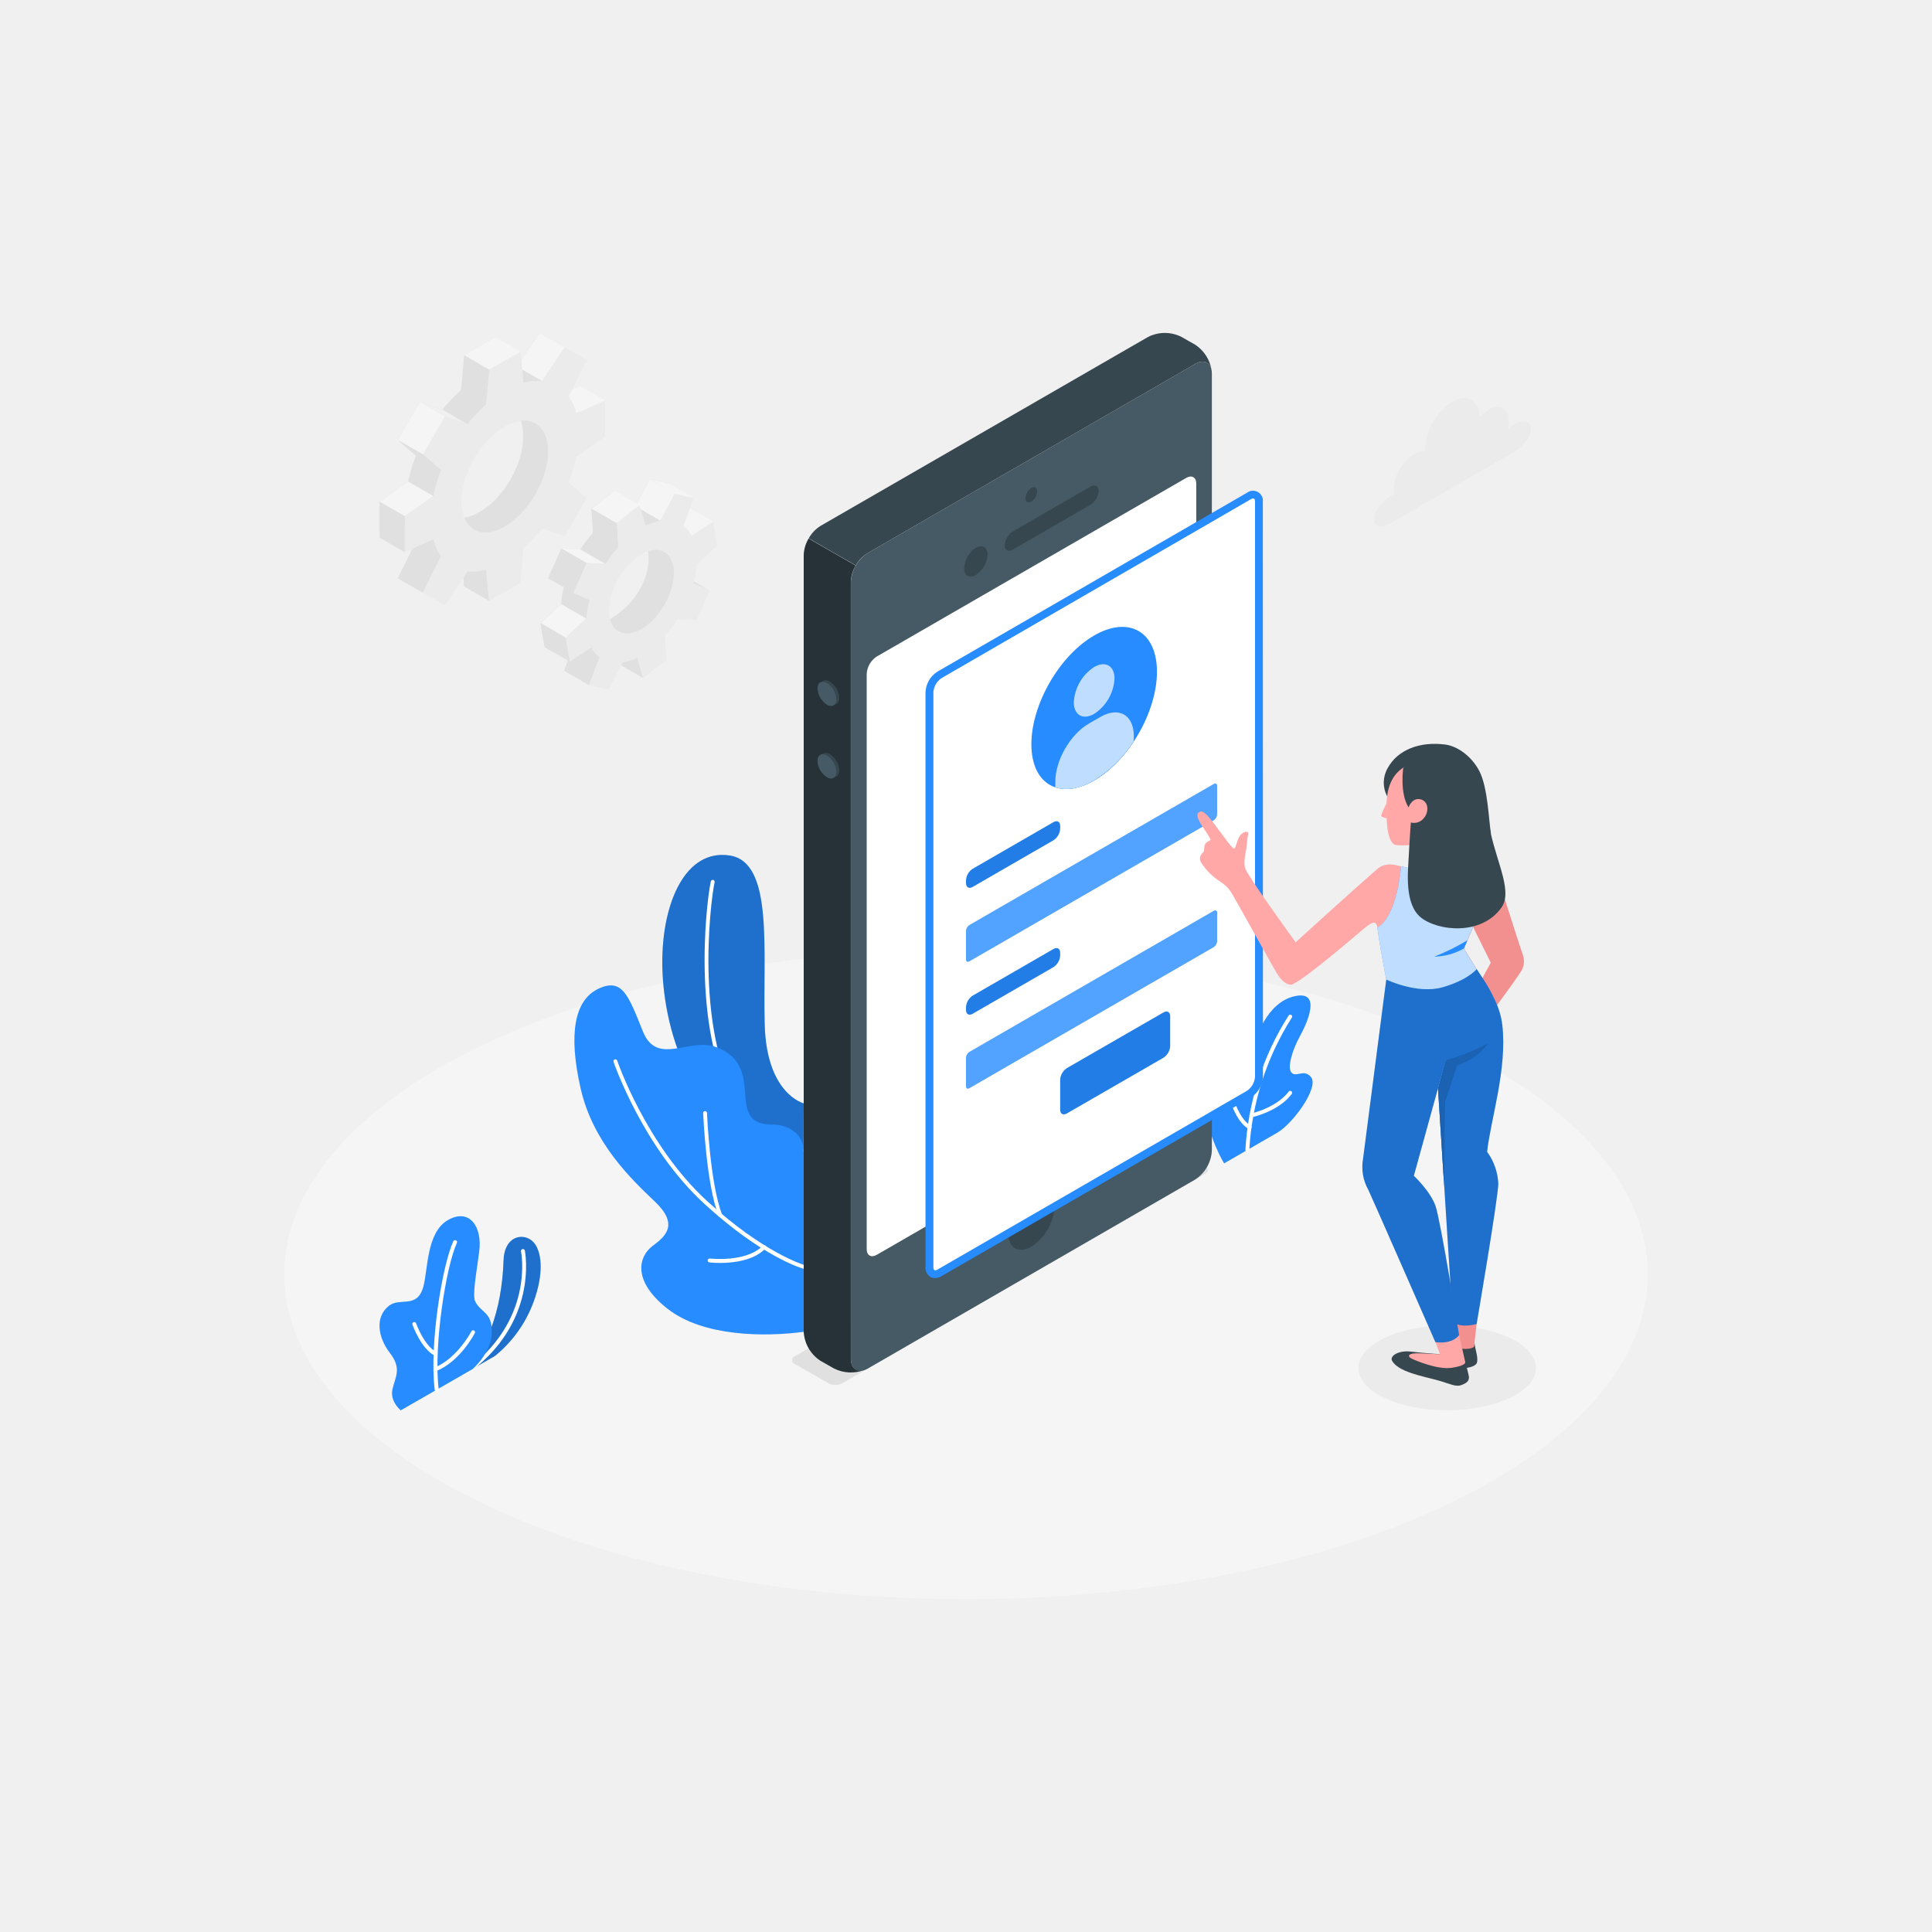
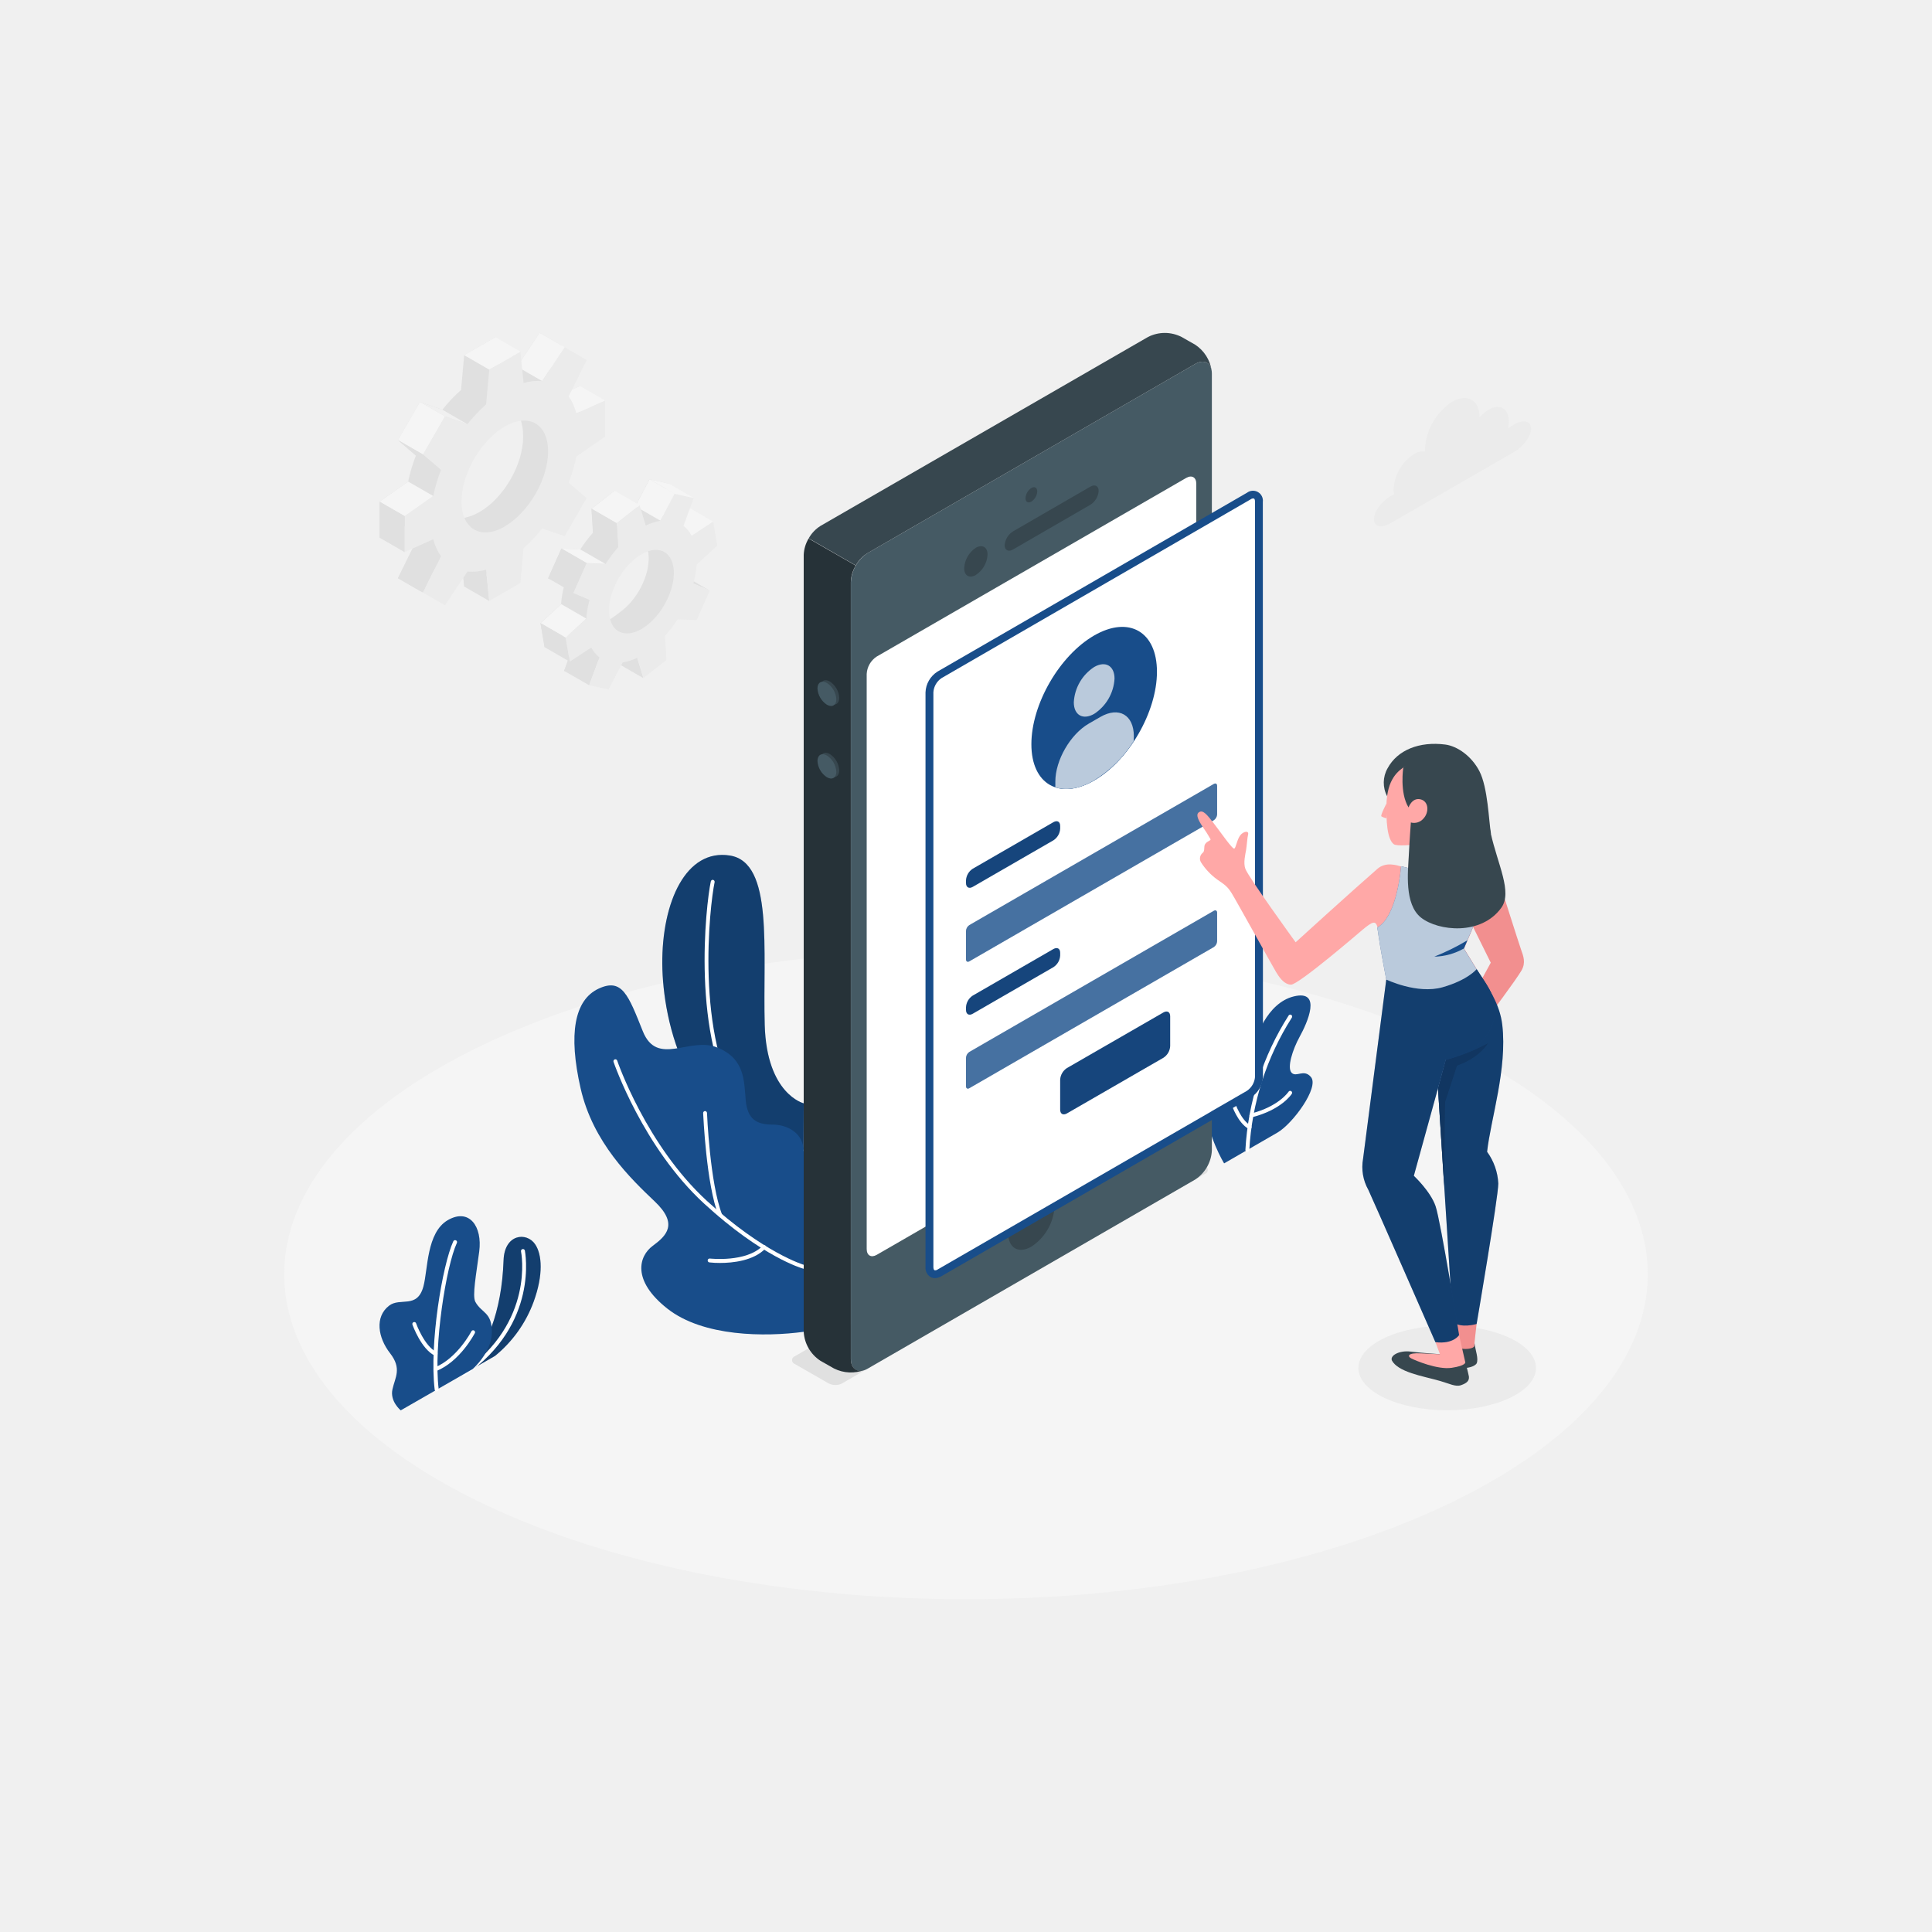
<svg xmlns="http://www.w3.org/2000/svg" viewBox="0 0 500 500">
  <g id="freepik--Floor--inject-66">
    <path d="M125.23,389.24c68.91,32.84,180.63,32.85,249.54,0s68.9-86.09,0-118.93-180.63-32.84-249.54,0S56.33,356.4,125.23,389.24Z" style="fill:#f5f5f5" />
  </g>
  <g id="freepik--Shadow--inject-66">
    <ellipse cx="374.53" cy="354.02" rx="22.98" ry="10.95" style="fill:#ebebeb" />
  </g>
  <g id="freepik--Plants--inject-66">
-     <path d="M120,355.59l8.13-4.69a32.54,32.54,0,0,0,10-14.07c2.51-6.92,2.16-12.18.36-14.82-2.21-3.25-7.94-2.68-8.17,4.16C129.84,339.65,125.91,349,120,355.59Z" style="fill:#268CFF" />
+     <path d="M120,355.59l8.13-4.69a32.54,32.54,0,0,0,10-14.07c2.51-6.92,2.16-12.18.36-14.82-2.21-3.25-7.94-2.68-8.17,4.16C129.84,339.65,125.91,349,120,355.59Z" style="fill:#184d8a" />
    <path d="M120,355.59l8.13-4.69a32.54,32.54,0,0,0,10-14.07c2.51-6.92,2.16-12.18.36-14.82-2.21-3.25-7.94-2.68-8.17,4.16C129.84,339.65,125.91,349,120,355.59Z" style="opacity:0.2" />
    <path d="M120,356.09a.5.5,0,0,1-.28-.91c18.8-13,15.16-31.13,15.12-31.31a.5.5,0,1,1,1-.21c0,.19,3.84,18.94-15.52,32.34A.52.52,0,0,1,120,356.09Z" style="fill:#fff" />
-     <path d="M103.71,365s-2.83-2.3-2.15-5.42,2.51-5.36-.62-9.38-4-9.38-.26-12.28c2.85-2.25,7.3.93,8.9-5,1.18-4.34.78-13.95,6.31-17.15s9,1.62,8.13,8.14c-.76,5.83-1.84,11.44-1,13,1.62,3,4.39,2.59,4.26,8.07-.11,5.1-4.94,9.32-4.94,9.32Z" style="fill:#268CFF" />
+     <path d="M103.71,365s-2.83-2.3-2.15-5.42,2.51-5.36-.62-9.38-4-9.38-.26-12.28c2.85-2.25,7.3.93,8.9-5,1.18-4.34.78-13.95,6.31-17.15s9,1.62,8.13,8.14c-.76,5.83-1.84,11.44-1,13,1.62,3,4.39,2.59,4.26,8.07-.11,5.1-4.94,9.32-4.94,9.32Z" style="fill:#184d8a" />
    <path d="M113,360.11a.51.51,0,0,1-.5-.44c-1.43-11.85,2-32.31,4.8-38.39A.5.5,0,0,1,118,321a.49.49,0,0,1,.24.66c-2.77,6-6.08,26.52-4.71,37.85a.5.5,0,0,1-.44.55Z" style="fill:#fff" />
    <path d="M112.73,350.88a.42.42,0,0,1-.22-.05c-3.47-1.69-5.67-7.72-5.76-8a.5.5,0,1,1,.94-.34c0,.06,2.15,5.9,5.26,7.41a.5.5,0,0,1-.22.95Z" style="fill:#fff" />
    <path d="M112.67,354.88a.49.49,0,0,1-.46-.32.5.5,0,0,1,.27-.65c5.84-2.34,9.48-9.29,9.52-9.37a.5.5,0,0,1,.89.46c-.16.3-3.85,7.36-10,9.84A.43.43,0,0,1,112.67,354.88Z" style="fill:#fff" />
-     <path d="M316.8,301.08S312.43,294,312,286.31s1.26-10.89,3.58-11.81,2.5,1.91,3.69,3.58,3.62.72,4.52-4.49,4.18-14,11-15.71c7.5-1.86,3.48,6.94,1.59,10.37s-3.35,8.11-2.11,9.38,3.17-1.08,5,1.1c2.23,2.63-4.7,12.1-8.68,14.39Z" style="fill:#268CFF" />
+     <path d="M316.8,301.08S312.43,294,312,286.31s1.26-10.89,3.58-11.81,2.5,1.91,3.69,3.58,3.62.72,4.52-4.49,4.18-14,11-15.71c7.5-1.86,3.48,6.94,1.59,10.37s-3.35,8.11-2.11,9.38,3.17-1.08,5,1.1c2.23,2.63-4.7,12.1-8.68,14.39Z" style="fill:#184d8a" />
    <path d="M322.79,298.11h0a.5.5,0,0,1-.48-.52,72,72,0,0,1,11.2-34.8.49.49,0,0,1,.7-.11.5.5,0,0,1,.11.69,71.08,71.08,0,0,0-11,34.27A.5.5,0,0,1,322.79,298.11Z" style="fill:#fff" />
    <path d="M323.36,292.2a.53.53,0,0,1-.24-.06c-2.8-1.55-4.35-6.15-4.41-6.34a.5.5,0,0,1,.31-.64.5.5,0,0,1,.63.32s1.5,4.43,4,5.78a.51.51,0,0,1,.19.68A.49.49,0,0,1,323.36,292.2Z" style="fill:#fff" />
    <path d="M323.85,289.17a.5.5,0,0,1-.48-.38.49.49,0,0,1,.36-.6c7.22-1.83,9.72-5.61,9.74-5.65a.5.5,0,0,1,.85.54c-.11.17-2.71,4.14-10.34,6.08Z" style="fill:#fff" />
-     <path d="M208,285.54s-9.59-2.34-10.09-20.3c-.53-19.38,2.35-42-9-43.83s-17.65,12-17.51,28.15c.13,14.14,5.83,44.84,36.56,50.86Z" style="fill:#268CFF" />
+     <path d="M208,285.54s-9.59-2.34-10.09-20.3c-.53-19.38,2.35-42-9-43.83s-17.65,12-17.51,28.15c.13,14.14,5.83,44.84,36.56,50.86Z" style="fill:#184d8a" />
    <path d="M208,285.54s-9.59-2.34-10.09-20.3c-.53-19.38,2.35-42-9-43.83s-17.65,12-17.51,28.15c.13,14.14,5.83,44.84,36.56,50.86Z" style="opacity:0.2" />
    <path d="M208,298.58h-.09c-6.91-1.26-12.54-5.07-16.73-11.31-12.42-18.53-8.51-53.13-7.22-59.17a.51.51,0,0,1,.59-.39.52.52,0,0,1,.39.6c-1.27,6-5.16,40.16,7.07,58.4a24.12,24.12,0,0,0,16.08,10.88.5.5,0,0,1,.4.59A.49.49,0,0,1,208,298.58Z" style="fill:#fff" />
-     <path d="M208,344.67c-9.91,1.34-26,1.32-35.29-6s-7.35-13.62-3.78-16.25,6.67-5.63.53-11.47-16-15.22-19.2-29.29-1.62-22.87,4.66-25.8c6.09-2.84,7.7,1.68,11.43,11s12.12,1.33,19.3,4.24,6.89,8.67,7.34,13.62,2.82,6.32,6.89,6.32,8.12,2.34,8.12,7Z" style="fill:#268CFF" />
+     <path d="M208,344.67c-9.91,1.34-26,1.32-35.29-6s-7.35-13.62-3.78-16.25,6.67-5.63.53-11.47-16-15.22-19.2-29.29-1.62-22.87,4.66-25.8c6.09-2.84,7.7,1.68,11.43,11s12.12,1.33,19.3,4.24,6.89,8.67,7.34,13.62,2.82,6.32,6.89,6.32,8.12,2.34,8.12,7Z" style="fill:#184d8a" />
    <path d="M208,328.33a.3.3,0,0,1-.13,0c-.43-.12-10.68-3.1-25.61-16.81-15.9-14.6-23.4-36.5-23.48-36.72a.51.51,0,0,1,.32-.63.5.5,0,0,1,.63.31c.07.22,7.5,21.88,23.21,36.3,14.72,13.53,25.09,16.56,25.2,16.59a.5.5,0,0,1,.34.62A.49.49,0,0,1,208,328.33Z" style="fill:#fff" />
    <path d="M186.43,315a.48.48,0,0,1-.46-.32c-3.21-8.24-3.94-25.87-4-26.62a.51.51,0,0,1,.48-.52.53.53,0,0,1,.52.48c0,.18.75,18.21,3.9,26.3a.5.5,0,0,1-.29.65A.52.52,0,0,1,186.43,315Z" style="fill:#fff" />
    <path d="M186.35,326.85a23.62,23.62,0,0,1-2.76-.14.5.5,0,1,1,.12-1c.09,0,9.4,1.06,13.67-3.29a.5.5,0,1,1,.71.7C195,326.31,189.61,326.85,186.35,326.85Z" style="fill:#fff" />
  </g>
  <g id="freepik--Gear--inject-66">
    <path d="M179.15,137.49l-1.08-6.23-5.56,3.66a7.71,7.71,0,0,0-2.11-2.57l2.66-7.2-5-1.11-3.66,7a13.63,13.63,0,0,0-3.81,1.24L159,127l-5.94,4.67.39,6.2a33.37,33.37,0,0,0-3.28,4.34l-4.9-.25-3.44,7.71,4.21,1.8a24.68,24.68,0,0,0-.83,4.88l-5.35,4.92,1.07,6.24,5.57-3.66a7.56,7.56,0,0,0,2.11,2.56L146,173.62l5,1.1,5.24-5.1c1.21-.19.91-2.47,2.23-3.12l1.59,5.26,5.93-4.66-.15-2.44c1.2-1.34,5.74-4.29,6.72-5.83l1.23-2,3.44-7.71-1.6-2.9-1.78-3.78ZM161,158c-4.56,3.58-6,4.37-6.77-.42s1.84-12.07,6.4-15.66,6.3-3.84,7.12.94S165.57,154.46,161,158Z" style="fill:#e0e0e0" />
    <polygon points="168.1 124.04 174.59 127.78 170.93 134.76 164.44 131.02 168.1 124.04" style="fill:#f5f5f5" />
    <polygon points="184.56 135 179 138.66 172.51 134.92 178.07 131.26 184.56 135" style="fill:#f5f5f5" />
    <polygon points="183.67 152.83 179.46 151.04 172.97 147.3 177.18 149.09 183.67 152.83" style="fill:#e0e0e0" />
    <polygon points="145.99 173.62 152.48 177.35 155.14 170.15 148.65 166.41 145.99 173.62" style="fill:#e0e0e0" />
    <polygon points="166.49 175.5 160.01 171.76 158.42 166.5 164.91 170.24 166.49 175.5" style="fill:#e0e0e0" />
    <path d="M185.63,141.23,184.56,135,179,138.66a7.74,7.74,0,0,0-2.12-2.57l2.66-7.2-4.95-1.11-3.67,7a13.63,13.63,0,0,0-3.81,1.24l-1.58-5.26-5.94,4.67.39,6.2A33.37,33.37,0,0,0,156.7,146l-4.91-.25-3.44,7.71,4.21,1.8a25.4,25.4,0,0,0-.83,4.89L146.39,165l1.07,6.24,5.56-3.66a7.7,7.7,0,0,0,2.12,2.56l-2.66,7.2,5,1.11,3.66-7a13.31,13.31,0,0,0,3.82-1.25l1.58,5.26,5.94-4.66-.39-6.2a33.37,33.37,0,0,0,3.28-4.34l4.91.24,3.44-7.71L179.45,151a24.81,24.81,0,0,0,.84-4.89ZM167.5,161.78c-4.55,3.58-8.91,2.61-9.74-2.17s2.2-11.57,6.76-15.15,8.91-2.6,9.74,2.18S172.06,158.2,167.5,161.78Z" style="fill:#ebebeb" />
    <polygon points="165.53 130.74 159.04 127 153.1 131.67 159.59 135.41 165.53 130.74" style="fill:#f5f5f5" />
    <polygon points="153.1 131.67 153.49 137.87 159.98 141.61 159.59 135.41 153.1 131.67" style="fill:#e0e0e0" />
    <polygon points="156.7 145.95 150.21 142.21 145.31 141.97 151.79 145.71 156.7 145.95" style="fill:#f5f5f5" />
    <polygon points="145.31 141.97 141.87 149.67 148.35 153.41 151.79 145.71 145.31 141.97" style="fill:#e0e0e0" />
    <polygon points="151.73 160.09 145.25 156.35 139.9 161.27 146.38 165.01 151.73 160.09" style="fill:#f5f5f5" />
    <polygon points="147.46 171.25 140.97 167.51 139.9 161.27 146.38 165.01 147.46 171.25" style="fill:#e0e0e0" />
    <polygon points="174.59 127.78 168.1 124.04 173.06 125.15 179.54 128.89 174.59 127.78" style="fill:#f5f5f5" />
    <path d="M150.09,109.21V99.9l-7.41,3.34a13.36,13.36,0,0,0-2-4.41l4.67-9.41-5.7-3.29-5.82,8.75a13.21,13.21,0,0,0-4.82.47l-.82-8.09-8.06,4.66-.81,9a39.68,39.68,0,0,0-4.82,5.1l-5.82-2-5.7,9.88,4.66,4a40.21,40.21,0,0,0-2,6.72l-7.41,5.21v9.32l7.41-3.34a13.36,13.36,0,0,0,2,4.41L103,149.64l5.7,3.29,5.82-8.75a13.23,13.23,0,0,0,4.82-.47l.81,8.09,8.06-4.66.82-9a15.2,15.2,0,0,0,6.46-4.54l4.18,1.47,5.7-9.87-3.5-3a20.81,20.81,0,0,0,.83-7.73Zm-25.93,23.26c-6.18,3.57-10,1-10-6.11s5.11-15.9,11.3-19.47,9.93-1,9.93,6.17S130.35,128.89,124.16,132.47Z" style="fill:#e0e0e0" />
    <polygon points="146.13 89.86 139.65 86.13 133.83 94.88 140.31 98.62 146.13 89.86" style="fill:#f5f5f5" />
    <polygon points="156.58 103.64 150.09 99.9 142.68 103.24 149.17 106.98 156.58 103.64" style="fill:#f5f5f5" />
    <polygon points="126.61 155.54 120.13 151.8 119.32 143.71 125.8 147.45 126.61 155.54" style="fill:#e0e0e0" />
    <polygon points="102.97 149.64 109.46 153.38 114.13 143.97 107.64 140.23 102.97 149.64" style="fill:#e0e0e0" />
    <path d="M156.58,113v-9.31L149.17,107a13.17,13.17,0,0,0-2-4.41l4.67-9.41-5.7-3.3-5.82,8.76a13,13,0,0,0-4.82.47L134.68,91l-8.06,4.66-.82,9a40.38,40.38,0,0,0-4.82,5.1l-5.82-2-5.7,9.88,4.67,4a39.29,39.29,0,0,0-2,6.72l-7.41,5.21v9.32l7.41-3.34a13.16,13.16,0,0,0,2,4.41l-4.67,9.41,5.7,3.29,5.82-8.75a13.21,13.21,0,0,0,4.82-.47l.82,8.09,8.06-4.66.81-9a39.68,39.68,0,0,0,4.82-5.1l5.82,2,5.7-9.87-4.67-4a39.34,39.34,0,0,0,2-6.72Zm-25.93,23.26c-6.19,3.57-11.21.67-11.21-6.47s5-15.83,11.21-19.41,11.2-.67,11.2,6.47S136.83,132.63,130.65,136.21Z" style="fill:#ebebeb" />
    <polygon points="114.5 106.04 120.98 109.78 115.16 107.75 108.68 104 114.5 106.04" style="fill:#f0f0f0" />
    <rect x="103.37" y="107.07" width="11.41" height="7.49" transform="translate(-41.42 149.93) rotate(-60.02)" style="fill:#f5f5f5" />
    <polygon points="102.97 113.88 109.46 117.62 114.13 121.64 107.64 117.91 102.97 113.88" style="fill:#e0e0e0" />
    <polygon points="105.64 124.63 112.13 128.37 104.72 133.58 98.23 129.84 105.64 124.63" style="fill:#f5f5f5" />
    <polygon points="98.23 129.84 104.72 133.58 104.72 142.9 98.23 139.16 98.23 129.84" style="fill:#e0e0e0" />
    <polygon points="134.68 91 128.19 87.26 120.13 91.92 126.61 95.66 134.68 91" style="fill:#f5f5f5" />
  </g>
  <g id="freepik--Device--inject-66">
    <path d="M217.88,358.05l94-54.28a1.06,1.06,0,0,0,0-2l-8.69-5a3.86,3.86,0,0,0-3.47,0L205.69,351a1.06,1.06,0,0,0,0,2l8.72,5A3.86,3.86,0,0,0,217.88,358.05Z" style="fill:#e0e0e0" />
    <path d="M309.3,94.2l-84.76,48.94a9.58,9.58,0,0,0-4.33,7.5V351.71c0,2.76,1.94,3.88,4.33,2.5l84.76-48.94a9.55,9.55,0,0,0,4.33-7.5V96.7C313.63,93.94,311.7,92.82,309.3,94.2Z" style="fill:#455a64" />
    <path d="M224.54,143.14,309.3,94.2c2.14-1.24,3.91-.47,4.27,1.68a9.68,9.68,0,0,0-4.27-6.68l-3.52-2a9.57,9.57,0,0,0-8.66,0L212.35,136.1a8.91,8.91,0,0,0-3.06,3.23l12.19,7A8.75,8.75,0,0,1,224.54,143.14Z" style="fill:#37474f" />
    <path d="M208,344.67a9.58,9.58,0,0,0,4.33,7.5l3.53,2a9.7,9.7,0,0,0,7.92.34c-2,.78-3.59-.37-3.59-2.84V150.64a8.8,8.8,0,0,1,1.27-4.27l-12.19-7A8.91,8.91,0,0,0,208,143.6Z" style="fill:#263238" />
    <path d="M226.87,169.93,307,123.68c1.44-.82,2.6-.15,2.6,1.5V274a5.73,5.73,0,0,1-2.6,4.5l-80.1,46.25c-1.44.83-2.6.16-2.6-1.5V174.43A5.74,5.74,0,0,1,226.87,169.93Z" style="fill:#fff" />
    <path d="M266.92,126.29a3.38,3.38,0,0,0-1.52,2.64c0,1,.68,1.37,1.52.88a3.35,3.35,0,0,0,1.52-2.64C268.44,126.2,267.76,125.81,266.92,126.29Z" style="fill:#37474f" />
    <path d="M266.92,308.74a13.3,13.3,0,0,0-6,10.42c0,3.83,2.69,5.39,6,3.47a13.31,13.31,0,0,0,6-10.42C272.94,308.38,270.24,306.82,266.92,308.74Z" style="fill:#37474f" />
    <path d="M252.53,141.77a6.73,6.73,0,0,0-3,5.28c0,1.94,1.36,2.73,3,1.76a6.73,6.73,0,0,0,3.05-5.28C255.58,141.59,254.22,140.8,252.53,141.77Z" style="fill:#37474f" />
    <path d="M260,141.11c0,1.3,1,1.79,2.17,1.1l20-11.57a4.64,4.64,0,0,0,2.17-3.6c0-1.29-1-1.78-2.17-1.09l-20,11.57A4.64,4.64,0,0,0,260,141.11Z" style="fill:#37474f" />
    <path d="M214.76,176.37a5.39,5.39,0,0,1,2.44,4.22c0,1.56-1.09,2.19-2.44,1.41a5.4,5.4,0,0,1-2.43-4.22C212.33,176.23,213.42,175.6,214.76,176.37Z" style="fill:#37474f" />
    <path d="M214.76,195.15a5.39,5.39,0,0,1,2.44,4.22c0,1.55-1.09,2.18-2.44,1.41a5.4,5.4,0,0,1-2.43-4.22C212.33,195,213.42,194.37,214.76,195.15Z" style="fill:#37474f" />
    <path d="M214,176.75a5.39,5.39,0,0,1,2.44,4.22c0,1.55-1.09,2.18-2.44,1.41a5.39,5.39,0,0,1-2.44-4.22C211.57,176.6,212.66,176,214,176.75Z" style="fill:#455a64" />
    <path d="M214,195.52a5.39,5.39,0,0,1,2.44,4.23c0,1.55-1.09,2.18-2.44,1.4a5.36,5.36,0,0,1-2.44-4.22C211.57,195.38,212.66,194.75,214,195.52Z" style="fill:#455a64" />
    <path d="M325.82,129.89c0-1.66-1.16-2.33-2.6-1.5l-9.59,5.53-70.51,40.72a5.73,5.73,0,0,0-2.6,4.5V327.92c0,1.66,1.16,2.33,2.6,1.5l70.54-40.73,9.56-5.52a5.73,5.73,0,0,0,2.6-4.5Z" style="fill:#fff" />
-     <path d="M326.82,129.89a2.57,2.57,0,0,0-4.1-2.37l-9.15,5.29h0l-70.95,41a6.66,6.66,0,0,0-3.1,5.37V327.92a2.77,2.77,0,0,0,1.26,2.55,2.29,2.29,0,0,0,1.18.31,3.42,3.42,0,0,0,1.66-.49l71-41h0l9.13-5.27a6.75,6.75,0,0,0,3.1-5.37ZM313.59,287.58l0,0-.82.48h0l-70.11,40.48a1,1,0,0,1-.84.18c-.13-.08-.26-.36-.26-.82V179.14a4.81,4.81,0,0,1,2.1-3.64L313.7,135h0l10-5.79a1,1,0,0,1,.84-.18c.13.08.26.36.26.82V278.67a4.81,4.81,0,0,1-2.1,3.64l-9.13,5.27Z" style="fill:#268CFF" />
-     <path d="M283.17,164.46c9-5.18,16.25-1,16.25,9.39s-7.28,23-16.25,28.14-16.25,1-16.25-9.38S274.2,169.65,283.17,164.46Z" style="fill:#268CFF" />
-     <path d="M283.17,172.62c2.91-1.68,5.27-.32,5.27,3a11.65,11.65,0,0,1-5.27,9.13c-2.91,1.68-5.27.32-5.27-3A11.65,11.65,0,0,1,283.17,172.62Z" style="fill:#268CFF" />
-     <path d="M293.44,190.54c0-5.52-3.87-7.76-8.66-5l-3,1.73c-4.78,2.76-8.66,9.48-8.66,15v1.49c2.77.91,6.25.42,10-1.77a32,32,0,0,0,10.27-10.17Z" style="fill:#268CFF" />
+     <path d="M326.82,129.89a2.57,2.57,0,0,0-4.1-2.37l-9.15,5.29h0l-70.95,41a6.66,6.66,0,0,0-3.1,5.37V327.92a2.77,2.77,0,0,0,1.26,2.55,2.29,2.29,0,0,0,1.18.31,3.42,3.42,0,0,0,1.66-.49l71-41h0l9.13-5.27a6.75,6.75,0,0,0,3.1-5.37ZM313.59,287.58l0,0-.82.48h0l-70.11,40.48a1,1,0,0,1-.84.18c-.13-.08-.26-.36-.26-.82V179.14a4.81,4.81,0,0,1,2.1-3.64L313.7,135h0l10-5.79a1,1,0,0,1,.84-.18c.13.08.26.36.26.82V278.67a4.81,4.81,0,0,1-2.1,3.64l-9.13,5.27Z" style="fill:#184d8a" />
+     <path d="M283.17,164.46c9-5.18,16.25-1,16.25,9.39s-7.28,23-16.25,28.14-16.25,1-16.25-9.38S274.2,169.65,283.17,164.46Z" style="fill:#184d8a" />
+     <path d="M283.17,172.62c2.91-1.68,5.27-.32,5.27,3a11.65,11.65,0,0,1-5.27,9.13c-2.91,1.68-5.27.32-5.27-3A11.65,11.65,0,0,1,283.17,172.62Z" style="fill:#184d8a" />
+     <path d="M293.44,190.54c0-5.52-3.87-7.76-8.66-5l-3,1.73c-4.78,2.76-8.66,9.48-8.66,15v1.49c2.77.91,6.25.42,10-1.77a32,32,0,0,0,10.27-10.17Z" style="fill:#184d8a" />
    <path d="M283.17,172.62c2.91-1.68,5.27-.32,5.27,3a11.65,11.65,0,0,1-5.27,9.13c-2.91,1.68-5.27.32-5.27-3A11.65,11.65,0,0,1,283.17,172.62Z" style="fill:#fff;opacity:0.7" />
    <path d="M293.44,190.54c0-5.52-3.87-7.76-8.66-5l-3,1.73c-4.78,2.76-8.66,9.48-8.66,15v1.49c2.77.91,6.25.42,10-1.77a32,32,0,0,0,10.27-10.17Z" style="fill:#fff;opacity:0.7" />
-     <path d="M251.73,224.84l20.91-12.07c1-.55,1.73-.11,1.73,1v.69a3.82,3.82,0,0,1-1.73,3l-20.91,12.07c-.95.55-1.73.1-1.73-1v-.69A3.83,3.83,0,0,1,251.73,224.84Z" style="fill:#268CFF" />
+     <path d="M251.73,224.84l20.91-12.07c1-.55,1.73-.11,1.73,1v.69a3.82,3.82,0,0,1-1.73,3l-20.91,12.07c-.95.55-1.73.1-1.73-1v-.69A3.83,3.83,0,0,1,251.73,224.84Z" style="fill:#184d8a" />
    <path d="M251.73,224.84l20.91-12.07c1-.55,1.73-.11,1.73,1v.69a3.82,3.82,0,0,1-1.73,3l-20.91,12.07c-.95.55-1.73.1-1.73-1v-.69A3.83,3.83,0,0,1,251.73,224.84Z" style="opacity:0.1" />
-     <path d="M250.87,239.41l63.26-36.52c.47-.28.86-.06.86.5v7.38a1.94,1.94,0,0,1-.86,1.5l-63.26,36.52c-.48.28-.87.05-.87-.5v-7.38A1.92,1.92,0,0,1,250.87,239.41Z" style="fill:#268CFF" />
+     <path d="M250.87,239.41l63.26-36.52c.47-.28.86-.06.86.5v7.38a1.94,1.94,0,0,1-.86,1.5l-63.26,36.52c-.48.28-.87.05-.87-.5v-7.38A1.92,1.92,0,0,1,250.87,239.41Z" style="fill:#184d8a" />
    <path d="M250.87,239.41l63.26-36.52c.47-.28.86-.06.86.5v7.38a1.94,1.94,0,0,1-.86,1.5l-63.26,36.52c-.48.28-.87.05-.87-.5v-7.38A1.92,1.92,0,0,1,250.87,239.41Z" style="fill:#fff;opacity:0.2" />
-     <path d="M251.73,257.67l20.91-12.07c1-.55,1.73-.1,1.73,1v.69a3.81,3.81,0,0,1-1.73,3l-20.91,12.07c-.95.56-1.73.11-1.73-1v-.69A3.85,3.85,0,0,1,251.73,257.67Z" style="fill:#268CFF" />
+     <path d="M251.73,257.67l20.91-12.07c1-.55,1.73-.1,1.73,1v.69a3.81,3.81,0,0,1-1.73,3l-20.91,12.07c-.95.56-1.73.11-1.73-1v-.69A3.85,3.85,0,0,1,251.73,257.67Z" style="fill:#184d8a" />
    <path d="M251.73,257.67l20.91-12.07c1-.55,1.73-.1,1.73,1v.69a3.81,3.81,0,0,1-1.73,3l-20.91,12.07c-.95.56-1.73.11-1.73-1v-.69A3.85,3.85,0,0,1,251.73,257.67Z" style="opacity:0.1" />
-     <path d="M250.87,272.24l63.26-36.52c.47-.28.86-.05.86.5v7.38a1.94,1.94,0,0,1-.86,1.5l-63.26,36.52c-.48.28-.87.06-.87-.5v-7.38A1.92,1.92,0,0,1,250.87,272.24Z" style="fill:#268CFF" />
+     <path d="M250.87,272.24l63.26-36.52c.47-.28.86-.05.86.5v7.38a1.94,1.94,0,0,1-.86,1.5l-63.26,36.52c-.48.28-.87.06-.87-.5v-7.38A1.92,1.92,0,0,1,250.87,272.24Z" style="fill:#184d8a" />
    <path d="M250.87,272.24l63.26-36.52c.47-.28.86-.05.86.5v7.38a1.94,1.94,0,0,1-.86,1.5l-63.26,36.52c-.48.28-.87.06-.87-.5v-7.38A1.92,1.92,0,0,1,250.87,272.24Z" style="fill:#fff;opacity:0.2" />
-     <path d="M276.1,276.43l25-14.41c1-.56,1.74-.11,1.74,1v7.72a3.82,3.82,0,0,1-1.74,3l-25,14.42c-1,.55-1.73.1-1.73-1v-7.73A3.86,3.86,0,0,1,276.1,276.43Z" style="fill:#268CFF" />
+     <path d="M276.1,276.43l25-14.41c1-.56,1.74-.11,1.74,1v7.72a3.82,3.82,0,0,1-1.74,3l-25,14.42c-1,.55-1.73.1-1.73-1v-7.73A3.86,3.86,0,0,1,276.1,276.43Z" style="fill:#184d8a" />
    <path d="M276.1,276.43l25-14.41c1-.56,1.74-.11,1.74,1v7.72a3.82,3.82,0,0,1-1.74,3l-25,14.42c-1,.55-1.73.1-1.73-1v-7.73A3.86,3.86,0,0,1,276.1,276.43Z" style="opacity:0.1" />
  </g>
  <g id="freepik--Character--inject-66">
    <path d="M335.3,243.85s-12.28-16.94-13-19c-.57-1.52,0-3.78.18-4.83s.34-3.39.52-4c.3-1.14-1.17-.91-2,.13s-1.11,3.12-1.54,3.46-3.7-4.43-5.41-6.63-2.78-3.54-3.83-2.72c-.75.59-.19,1.87,1.05,3.75a33.77,33.77,0,0,1,2,3.15c.19.41-.83.44-1.38,1.29-.43.66,0,1.73-.6,2.24a1.89,1.89,0,0,0-.48,2.47,16.34,16.34,0,0,0,4.23,4.48c1.84,1.27,2.58,1.72,3.67,3.45s10.87,19.4,11.53,20.46,1.93,3.22,3.86,3.28,17.73-13.54,18.54-14.22c2.6-2.17,3.43-2.48,3.87-.53a19.25,19.25,0,0,1,.34,2.1c.31,2.48,2,11.34,2,11.34s8,3.87,14.57,2,8.79-4.66,8.79-4.66l-3.29-5.36c.89-2.21,5-11.17,6.33-17.44l-20.6-3.33c-.42-.09-1.1-.26-2-.49-1.13-.3-4-1.29-6.17.61-7.08,6.17-21.16,19-21.16,19" style="fill:#ffa8a7" />
    <path d="M376.14,347.79l-3.69,5.13a12.26,12.26,0,0,0,5.36,1.15c3.31.12,4.22-1,4.34-1.22.56-1.2-.31-3.36-.55-5.22Z" style="fill:#37474f" />
    <path d="M372.66,350.46s-4.48-.29-7.57-.67-5.54,1.12-4.82,2.39,2.43,2.33,5.09,3.22c2.27.77,5,1.32,7.36,2s4,1.57,5.37,1.09c1.53-.53,2.19-1.14,2.06-2.26a48.54,48.54,0,0,0-1.24-4.72Z" style="fill:#37474f" />
    <path d="M382.15,342.64s-.56,4.66-.6,5.66-4.55,1.32-5.41-.51l-.14-5.7Z" style="fill:#f28f8f" />
    <path d="M377.61,345.5l1.61,7.08s.15.86-3.53,1.41-9.46-1.93-10.45-2.43-1.1-1.51,2.52-1.31,4.9.21,4.9.21l-1.18-3.13Z" style="fill:#ffa8a7" />
    <path d="M385.19,228l2.55-.71s5.33,16.87,5.92,18.5,1.26,3.35.11,5.36c-1.37,2.39-8.58,12-8.58,12l-4.58-4.48,5.2-9.52-4.6-9.3Z" style="fill:#f28f8f" />
    <path d="M359,206.09a7.52,7.52,0,0,1,.11-7.27c2.54-4.71,8.2-7,14.94-6.13,3.12.41,6.8,3,8.81,6.87,2.22,4.29,2.43,12.93,3,16.2Z" style="fill:#37474f" />
    <path d="M358.82,207.94s-1.6,3.05-1.32,3.33a4.19,4.19,0,0,0,1.34.5Z" style="fill:#ffa8a7" />
    <path d="M363.68,198.3c-1.74,1.13-4.74,3.21-4.87,10.06-.14,7,.86,9.31,1.9,10.12.7.55,4.81.27,6.57-.14s6.83-2.92,8.66-6.73c2.15-4.48,1.71-11-1.48-13A11.14,11.14,0,0,0,363.68,198.3Z" style="fill:#ffa8a7" />
-     <path d="M382.15,250.82c3.08,4.8,6,9,6.64,14.42,1.32,11.39-3,24.41-3.93,32.84a15.19,15.19,0,0,1,2.9,8.22c0,3.49-5.61,36.34-5.61,36.34s-4.08,1.24-6.15-.55l-3.85-60.43,2-7.36Z" style="fill:#268CFF" />
+     <path d="M382.15,250.82c3.08,4.8,6,9,6.64,14.42,1.32,11.39-3,24.41-3.93,32.84a15.19,15.19,0,0,1,2.9,8.22c0,3.49-5.61,36.34-5.61,36.34s-4.08,1.24-6.15-.55l-3.85-60.43,2-7.36Z" style="fill:#184d8a" />
    <path d="M382.15,250.82c3.08,4.8,6,9,6.64,14.42,1.32,11.39-3,24.41-3.93,32.84a15.19,15.19,0,0,1,2.9,8.22c0,3.49-5.61,36.34-5.61,36.34s-4.08,1.24-6.15-.55l-3.85-60.43,2-7.36Z" style="opacity:0.2" />
-     <path d="M372.15,281.66l2-7.36a49.13,49.13,0,0,0,11-4.37s-2.08,3.79-8.06,5.87L374,285.25l-.26,21.65Z" style="fill:#268CFF" />
+     <path d="M372.15,281.66l2-7.36a49.13,49.13,0,0,0,11-4.37s-2.08,3.79-8.06,5.87L374,285.25l-.26,21.65Z" style="fill:#184d8a" />
    <path d="M372.15,281.66l2-7.36a49.13,49.13,0,0,0,11-4.37s-2.08,3.79-8.06,5.87L374,285.25l-.26,21.65Z" style="opacity:0.3" />
-     <path d="M382.15,250.82c1.65,2.7,5.59,7.3,4.75,11.73-1,5.36-3.9,9.13-12.72,11.75l-8.28,30s4.31,4,5.63,7.87,6.08,33.35,6.08,33.35-1.48,2.41-6.13,1.83c0,0-16.21-37-17.35-39.41a12,12,0,0,1-1.37-8.05c.51-3.88,6-46.35,6-46.35Z" style="fill:#268CFF" />
+     <path d="M382.15,250.82c1.65,2.7,5.59,7.3,4.75,11.73-1,5.36-3.9,9.13-12.72,11.75l-8.28,30s4.31,4,5.63,7.87,6.08,33.35,6.08,33.35-1.48,2.41-6.13,1.83c0,0-16.21-37-17.35-39.41a12,12,0,0,1-1.37-8.05c.51-3.88,6-46.35,6-46.35Z" style="fill:#184d8a" />
    <path d="M382.15,250.82c1.65,2.7,5.59,7.3,4.75,11.73-1,5.36-3.9,9.13-12.72,11.75l-8.28,30s4.31,4,5.63,7.87,6.08,33.35,6.08,33.35-1.48,2.41-6.13,1.83c0,0-16.21-37-17.35-39.41a12,12,0,0,1-1.37-8.05c.51-3.88,6-46.35,6-46.35Z" style="opacity:0.2" />
-     <path d="M385.19,228l-20.6-3.33c-.42-.09-1.1-.26-2-.49h0s-.88,12.92-6.17,15.88h0c.13.62.24,1.31.34,2.1.31,2.48,2,11.34,2,11.34s8,3.87,14.57,2,8.79-4.66,8.79-4.66l-3.29-5.36C379.75,243.25,383.89,234.29,385.19,228Z" style="fill:#268CFF" />
+     <path d="M385.19,228l-20.6-3.33c-.42-.09-1.1-.26-2-.49h0s-.88,12.92-6.17,15.88h0c.13.62.24,1.31.34,2.1.31,2.48,2,11.34,2,11.34s8,3.87,14.57,2,8.79-4.66,8.79-4.66l-3.29-5.36C379.75,243.25,383.89,234.29,385.19,228Z" style="fill:#184d8a" />
    <path d="M385.19,228l-20.6-3.33c-.42-.09-1.1-.26-2-.49h0s-.88,12.92-6.17,15.88h0c.13.62.24,1.31.34,2.1.31,2.48,2,11.34,2,11.34s8,3.87,14.57,2,8.79-4.66,8.79-4.66l-3.29-5.36C379.75,243.25,383.89,234.29,385.19,228Z" style="fill:#fff;opacity:0.7" />
-     <path d="M379.76,243.35a58.15,58.15,0,0,1-8.57,4.23,16.1,16.1,0,0,0,7.67-2.12Z" style="fill:#268CFF" />
+     <path d="M379.76,243.35a58.15,58.15,0,0,1-8.57,4.23,16.1,16.1,0,0,0,7.67-2.12Z" style="fill:#184d8a" />
    <path d="M363.17,198.64s-1,6.5,1.36,10.32c0,0,.88-2.59,3.07-2.1s2.31,3.38.77,5a3.19,3.19,0,0,1-3.24,1s-.35,4.7-.54,8.64-1.23,12.53,3.2,16,15.55,4.69,20.76-2.59c2.9-4.05-.95-11.21-2.74-19.24-1.65-7.38-2.58-18.32-10.41-20.08S363.17,198.64,363.17,198.64Z" style="fill:#37474f" />
  </g>
  <g id="freepik--Cloud--inject-66">
    <path d="M391.9,109.83l-1.65,1a8.7,8.7,0,0,0,.23-1.79c0-3.35-2.35-4.7-5.25-3a9.26,9.26,0,0,0-2.33,2v0c0-4.5-3.16-6.33-7.06-4.08a15.61,15.61,0,0,0-7.06,12.23c0,.23,0,.45,0,.67a4.28,4.28,0,0,0-2.87.66,11.6,11.6,0,0,0-5.25,9.09,6.1,6.1,0,0,0,.13,1.26l-.88.51c-2.39,1.38-4.33,4.07-4.33,6s1.94,2.39,4.33,1l32-18.45c2.39-1.38,4.33-4.07,4.33-6S394.29,108.44,391.9,109.83Z" style="fill:#ebebeb" />
  </g>
</svg>
